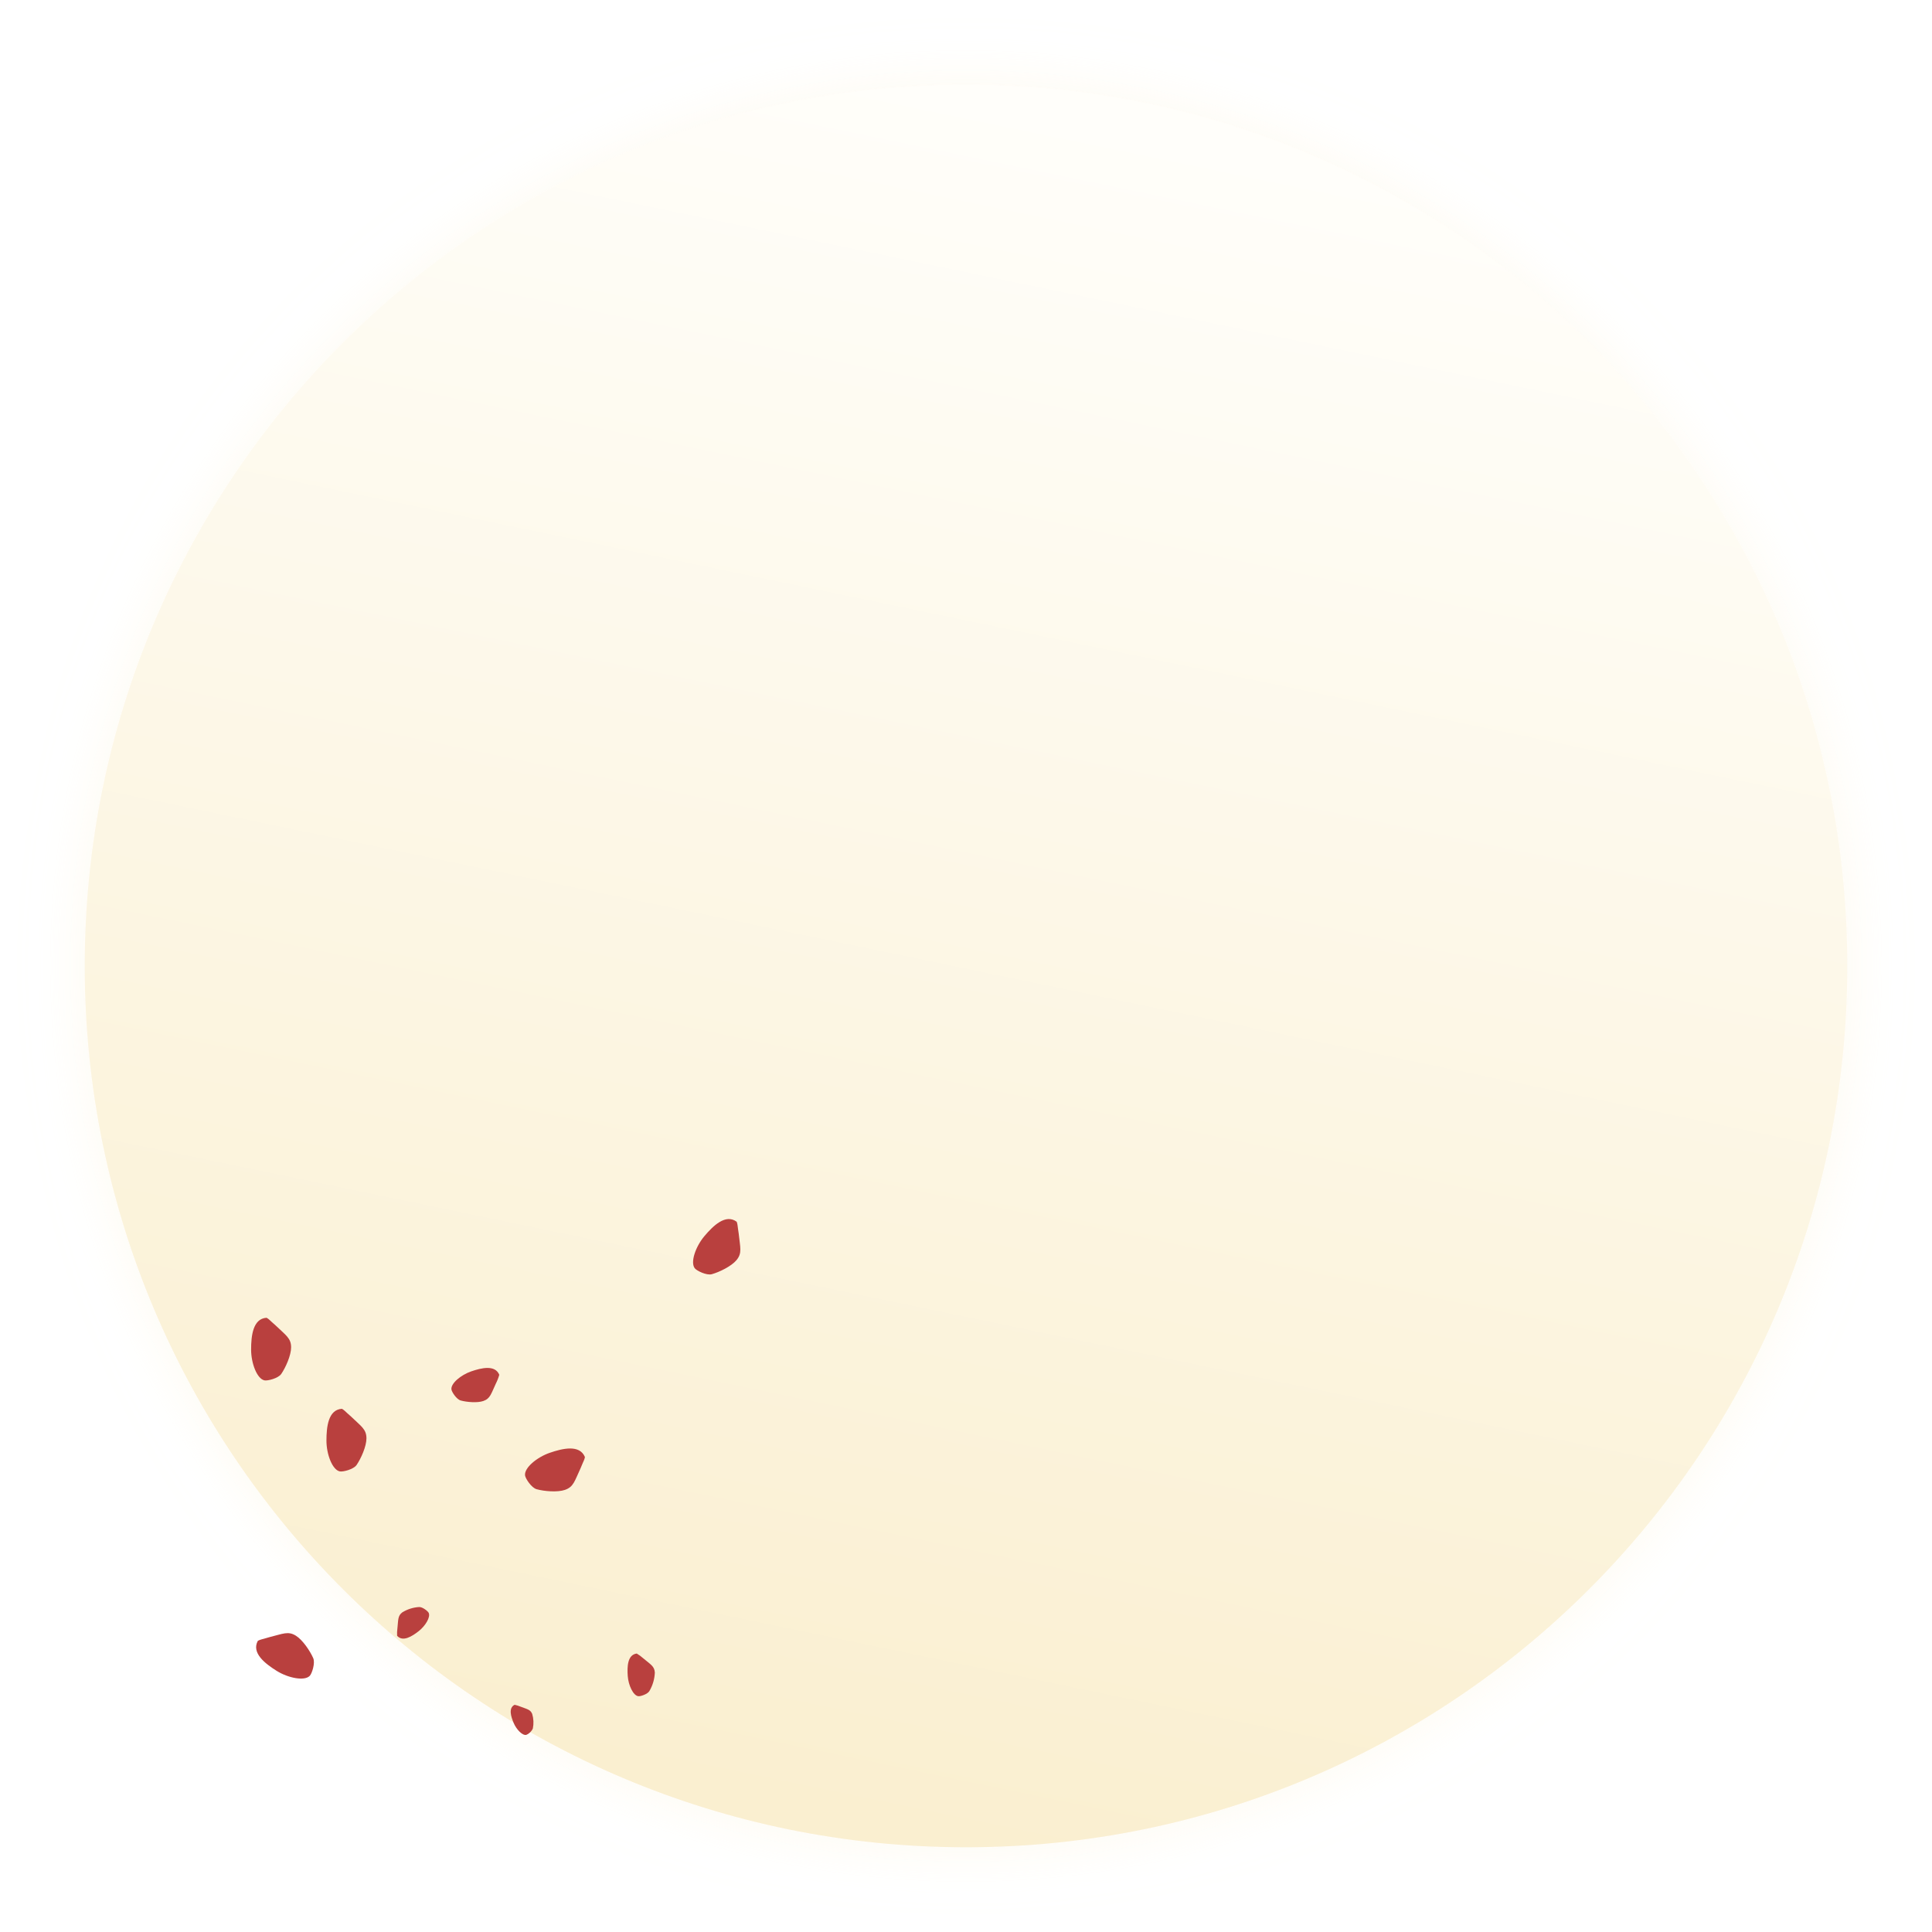
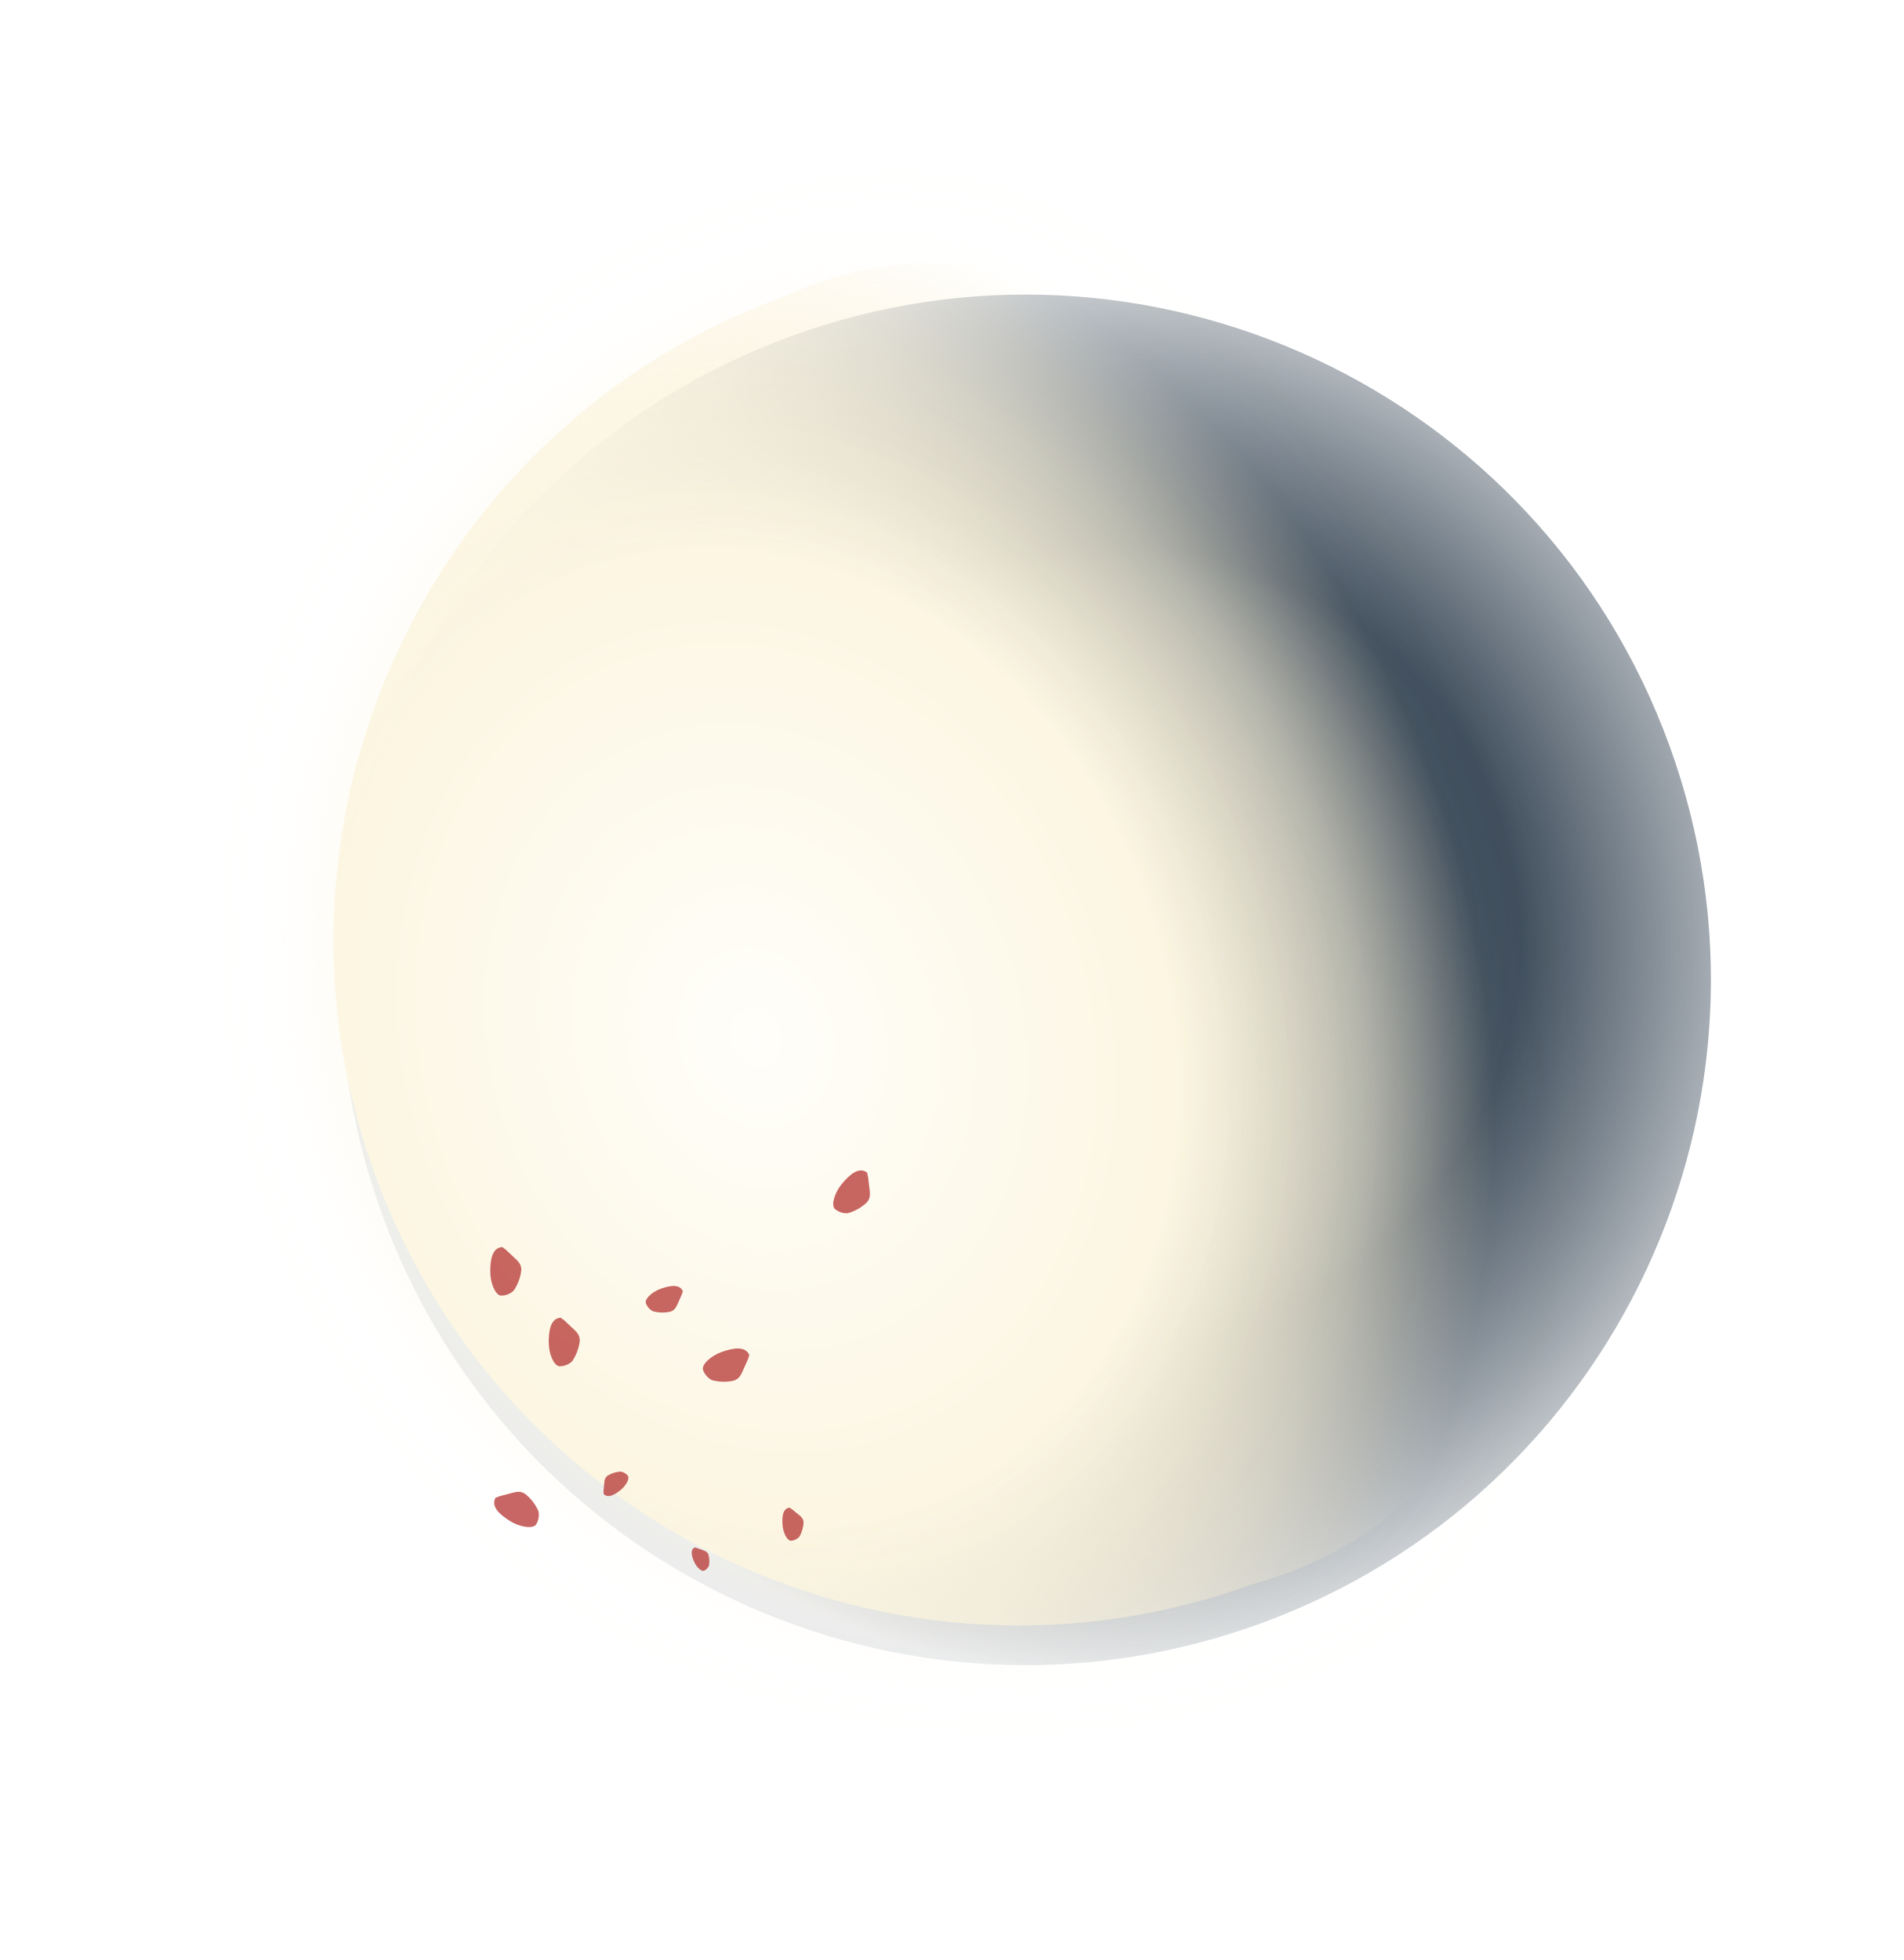
- <svg xmlns="http://www.w3.org/2000/svg" width="684" height="684" viewBox="0 0 684 684">
+ <svg xmlns="http://www.w3.org/2000/svg" width="407.135" height="419.1" viewBox="0 0 407.135 419.1">
  <defs>
-     <linearGradient id="linear-gradient" x1="0.698" y1="0.044" x2="0.5" y2="1" gradientUnits="objectBoundingBox">
+     <radialGradient id="radial-gradient" cx="0.57" cy="0.5" r="0.53" gradientUnits="objectBoundingBox">
+       <stop offset="0" stop-color="#2a3a4a" />
+       <stop offset="0.552" stop-color="#2a3a4a" stop-opacity="0.902" />
+       <stop offset="1" stop-color="#2a3a4a" stop-opacity="0.102" />
+     </radialGradient>
+     <radialGradient id="radial-gradient-2" cx="0.358" cy="0.5" r="0.629" gradientUnits="objectBoundingBox">
      <stop offset="0" stop-color="#fffefa" />
-       <stop offset="1" stop-color="#faefd0" />
-     </linearGradient>
-     <filter id="Ellipse_39" x="0" y="0" width="684" height="684" filterUnits="userSpaceOnUse">
+       <stop offset="0.569" stop-color="#fcf6e2" />
+       <stop offset="0.82" stop-color="#fbf2d8" stop-opacity="0.502" />
+       <stop offset="1" stop-color="#faefd0" stop-opacity="0" />
+     </radialGradient>
+     <filter id="Tracé_804" x="0" y="0" width="389.109" height="419.1" filterUnits="userSpaceOnUse">
      <feOffset input="SourceAlpha" />
      <feGaussianBlur stdDeviation="10" result="blur" />
      <feFlood flood-color="#fdf7e6" flood-opacity="0.6" />
      <feComposite operator="in" in2="blur" />
      <feComposite in="SourceGraphic" />
    </filter>
  </defs>
-   <g transform="matrix(1, 0, 0, 1, 0, 0)" filter="url(#Ellipse_39)">
-     <circle id="Ellipse_39-2" data-name="Ellipse 39" cx="312" cy="312" r="312" transform="translate(30 30)" fill="url(#linear-gradient)" />
-   </g>
-   <g id="Groupe_399" data-name="Groupe 399" transform="translate(88.376 429.02)">
-     <path id="Tracé_262" data-name="Tracé 262" d="M5.484,0c1.029.617.771.6,3.258,2.773,3.544,3.439,5.42,4.433,5.42,7.7,0,2.824-1.92,7.127-3.492,9.417-1.07,1.56-4.825,2.49-5.925,2.275C2.1,21.649,0,16.119,0,11.283S.614.286,5.484,0Z" transform="translate(116.93 81.652) rotate(71)" fill="#b9403e" />
-     <path id="Tracé_263" data-name="Tracé 263" d="M2.822,0A11.451,11.451,0,0,1,4.5,1.427C6.322,3.2,7.287,3.708,7.287,5.39a10.59,10.59,0,0,1-1.8,4.845,4.283,4.283,0,0,1-3.049,1.171C1.081,11.139,0,8.294,0,5.806S.316.147,2.822,0Z" transform="matrix(0.921, -0.391, 0.391, 0.921, 91.219, 175.642)" fill="#b9403e" />
-     <path id="Tracé_265" data-name="Tracé 265" d="M5.484,0c1.029.617.771.6,3.258,2.773,3.544,3.439,5.42,4.433,5.42,7.7,0,2.824-1.92,7.127-3.492,9.417-1.07,1.56-4.825,2.49-5.925,2.275C2.1,21.649,0,16.119,0,11.283S.614.286,5.484,0Z" transform="matrix(0.766, 0.643, -0.643, 0.766, 168.243, 0)" fill="#b9403e" />
-     <path id="Tracé_266" data-name="Tracé 266" d="M3.738,0a15.168,15.168,0,0,1,2.22,1.89C8.374,4.234,9.652,4.911,9.652,7.139a14.028,14.028,0,0,1-2.38,6.418c-.729,1.063-3.289,1.7-4.038,1.55C1.432,14.755,0,10.986,0,7.691S.419.2,3.738,0Z" transform="matrix(0.998, -0.07, 0.07, 0.998, 133.329, 156.653)" fill="#b9403e" />
-     <path id="Tracé_267" data-name="Tracé 267" d="M3.415,0A13.858,13.858,0,0,1,5.444,1.727c2.207,2.141,3.375,2.761,3.375,4.8a12.816,12.816,0,0,1-2.174,5.864c-.666.971-3,1.551-3.69,1.417C1.308,13.481,0,10.038,0,7.026S.383.178,3.415,0Z" transform="matrix(-0.616, -0.788, 0.788, -0.616, 54.319, 152.798)" fill="#b9403e" />
-     <path id="Tracé_269" data-name="Tracé 269" d="M4.382,0a17.78,17.78,0,0,1,2.6,2.216c2.832,2.747,4.33,3.542,4.33,6.154,0,2.256-1.534,5.694-2.79,7.524-.855,1.246-3.855,1.99-4.734,1.818C1.679,17.3,0,12.879,0,9.015S.491.229,4.382,0Z" transform="translate(86.966 53.567) rotate(71)" fill="#b9403e" />
-     <path id="Tracé_260" data-name="Tracé 260" d="M5.484-13.135c1.029.617.771.6,3.258,2.773,3.544,3.439,5.42,4.433,5.42,7.7,0,2.824-1.92,7.127-3.492,9.417C9.6,8.316,5.845,9.246,4.745,9.031,2.1,8.513,0,2.983,0-1.852S.614-12.849,5.484-13.135Z" transform="translate(27.199 82.883)" fill="#b9403e" />
-     <path id="Tracé_264" data-name="Tracé 264" d="M5.484,0c1.029.617.771.6,3.258,2.773,3.544,3.439,5.42,4.433,5.42,7.7,0,2.824-1.92,7.127-3.492,9.417-1.07,1.56-4.825,2.49-5.925,2.275C2.1,21.649,0,16.119,0,11.283S.614.286,5.484,0Z" transform="matrix(0.53, -0.848, 0.848, 0.53, 0, 156.543)" fill="#b9403e" />
-     <path id="Tracé_268" data-name="Tracé 268" d="M5.484-13.135c1.029.617.771.6,3.258,2.773,3.544,3.439,5.42,4.433,5.42,7.7,0,2.824-1.92,7.127-3.492,9.417C9.6,8.316,5.845,9.246,4.745,9.031,2.1,8.513,0,2.983,0-1.852S.614-12.849,5.484-13.135Z" transform="translate(0.527 50.654)" fill="#b9403e" />
+   <g id="moon" transform="translate(42.864 32.766)">
+     <path id="Tracé_803" data-name="Tracé 803" d="M146.5,0A146.5,146.5,0,1,1,0,146.5,146.5,146.5,0,0,1,146.5,0Z" transform="translate(-11.271 89.198) rotate(-20)" fill="url(#radial-gradient)" />
+     <g transform="matrix(1, 0, 0, 1, -42.86, -32.77)" filter="url(#Tracé_804)">
+       <path id="Tracé_804-2" data-name="Tracé 804" d="M146.5,0c70.506-5.329,96.883,73.25,96.883,146.5S218.809,298.842,146.5,293a146.5,146.5,0,0,1,0-293Z" transform="translate(30.09 113.48) rotate(-20)" fill="url(#radial-gradient-2)" />
+     </g>
+     <g id="Groupe_547" data-name="Groupe 547" transform="translate(61.742 216.298)">
+       <path id="Tracé_262" data-name="Tracé 262" d="M2.571,0A10.431,10.431,0,0,1,4.1,1.3C5.761,2.912,6.64,3.378,6.64,4.91A9.647,9.647,0,0,1,5,9.324,3.9,3.9,0,0,1,2.224,10.39C.985,10.148,0,7.556,0,5.289S.288.134,2.571,0Z" transform="translate(54.811 38.274) rotate(71)" fill="rgba(185,64,62,0.8)" />
+       <path id="Tracé_263" data-name="Tracé 263" d="M1.323,0a5.367,5.367,0,0,1,.786.669c.855.829,1.307,1.069,1.307,1.858A4.964,4.964,0,0,1,2.574,4.8a2.008,2.008,0,0,1-1.429.549C.507,5.222,0,3.888,0,2.721S.148.069,1.323,0Z" transform="translate(42.759 82.332) rotate(-23.003)" fill="rgba(185,64,62,0.8)" />
+       <path id="Tracé_265" data-name="Tracé 265" d="M2.571,0A10.431,10.431,0,0,1,4.1,1.3C5.761,2.912,6.64,3.378,6.64,4.91A9.647,9.647,0,0,1,5,9.324,3.9,3.9,0,0,1,2.224,10.39C.985,10.148,0,7.556,0,5.289S.288.134,2.571,0Z" transform="matrix(0.766, 0.643, -0.643, 0.766, 78.864, 0)" fill="rgba(185,64,62,0.8)" />
+       <path id="Tracé_266" data-name="Tracé 266" d="M1.752,0A7.11,7.11,0,0,1,2.793.886C3.925,1.985,4.525,2.3,4.525,3.347A6.575,6.575,0,0,1,3.409,6.355a2.659,2.659,0,0,1-1.893.727C.671,6.917,0,5.15,0,3.6S.2.091,1.752,0Z" transform="translate(62.498 73.431) rotate(-4.012)" fill="rgba(185,64,62,0.8)" />
+       <path id="Tracé_267" data-name="Tracé 267" d="M1.6,0a6.5,6.5,0,0,1,.951.809c1.035,1,1.582,1.294,1.582,2.248A6.008,6.008,0,0,1,3.115,5.806a2.43,2.43,0,0,1-1.73.664C.613,6.319,0,4.7,0,3.294S.179.084,1.6,0Z" transform="matrix(-0.616, -0.788, 0.788, -0.616, 25.462, 71.624)" fill="rgba(185,64,62,0.8)" />
+       <path id="Tracé_269" data-name="Tracé 269" d="M2.054,0a8.335,8.335,0,0,1,1.22,1.039C4.6,2.326,5.3,2.7,5.3,3.923A7.708,7.708,0,0,1,4,7.45a3.117,3.117,0,0,1-2.223.85C.787,8.108,0,6.037,0,4.226S.23.107,2.054,0Z" transform="translate(40.765 25.109) rotate(71)" fill="rgba(185,64,62,0.8)" />
+       <path id="Tracé_260" data-name="Tracé 260" d="M2.571-13.135a10.431,10.431,0,0,1,1.527,1.3c1.661,1.612,2.54,2.078,2.54,3.61A9.647,9.647,0,0,1,5-3.811,3.9,3.9,0,0,1,2.224-2.745C.985-2.988,0-5.58,0-7.846S.288-13,2.571-13.135Z" transform="translate(12.75 45.83)" fill="rgba(185,64,62,0.8)" />
+       <path id="Tracé_264" data-name="Tracé 264" d="M2.571,0A10.431,10.431,0,0,1,4.1,1.3C5.761,2.912,6.64,3.378,6.64,4.91A9.647,9.647,0,0,1,5,9.324,3.9,3.9,0,0,1,2.224,10.39C.985,10.148,0,7.556,0,5.289S.288.134,2.571,0Z" transform="matrix(0.53, -0.848, 0.848, 0.53, 0, 73.379)" fill="rgba(185,64,62,0.8)" />
+       <path id="Tracé_268" data-name="Tracé 268" d="M2.571-13.135a10.431,10.431,0,0,1,1.527,1.3c1.661,1.612,2.54,2.078,2.54,3.61A9.647,9.647,0,0,1,5-3.811,3.9,3.9,0,0,1,2.224-2.745C.985-2.988,0-5.58,0-7.846S.288-13,2.571-13.135Z" transform="translate(0.247 30.722)" fill="rgba(185,64,62,0.8)" />
+     </g>
  </g>
</svg>
